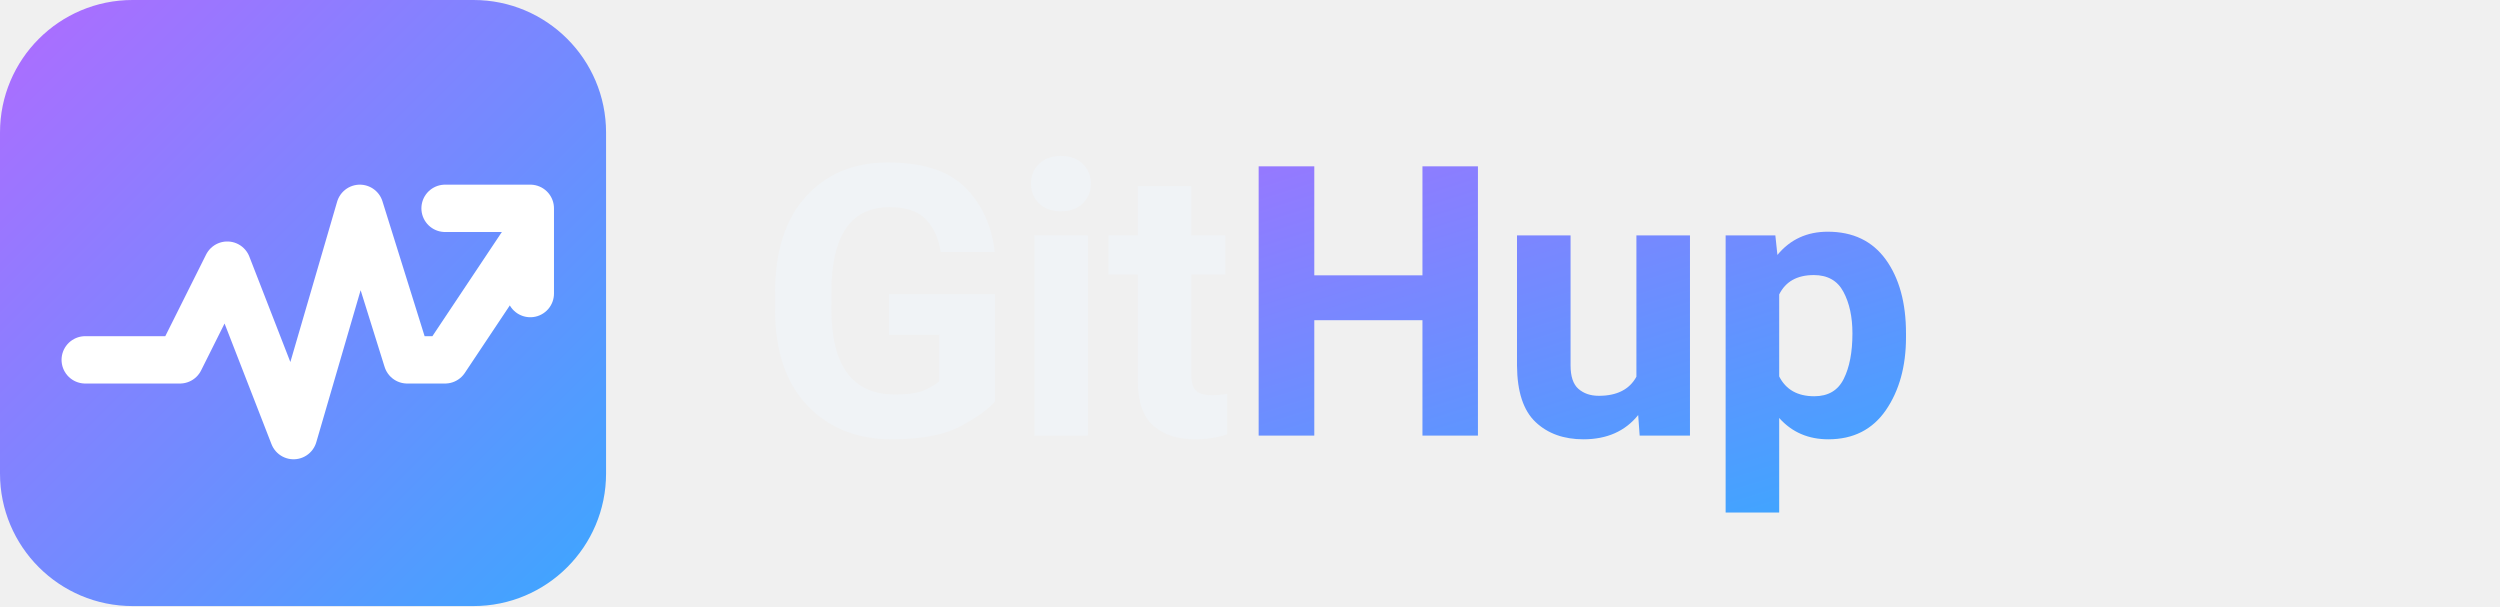
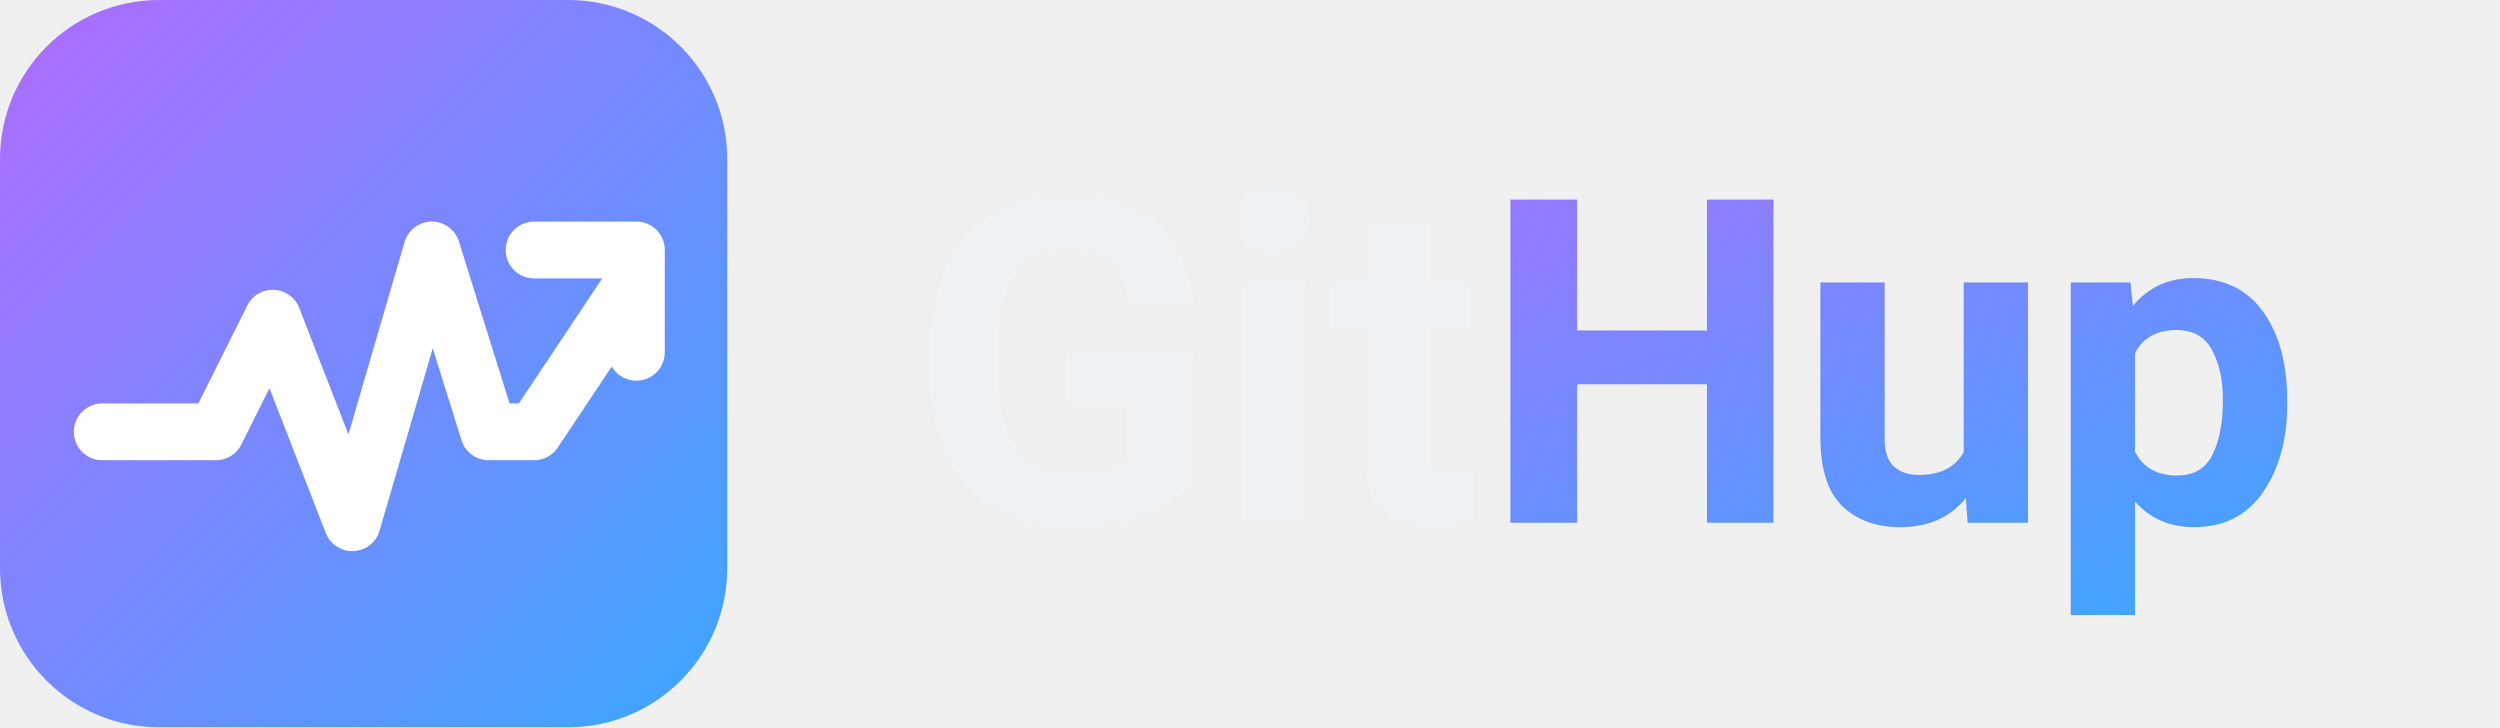
- <svg xmlns="http://www.w3.org/2000/svg" viewBox="0 0 264 64" width="264" height="64" role="img" aria-label="GitHup">
+ <svg xmlns="http://www.w3.org/2000/svg" viewBox="0 0 220 64" width="220" height="64" role="img" aria-label="GitHup">
  <defs>
    <linearGradient id="g" x1="0" y1="0" x2="1" y2="1">
      <stop offset="0" stop-color="#b06bff" />
      <stop offset="1" stop-color="#3ba7ff" />
    </linearGradient>
  </defs>
  <rect width="64" height="64" rx="14" fill="url(#g)" />
  <path d="M9 38h10l5-10 7 18 7-24 5 16h4l8-12" fill="none" stroke="#fff" stroke-width="5" stroke-linecap="round" stroke-linejoin="round" />
  <path d="M47 22h9v9" fill="none" stroke="#fff" stroke-width="5" stroke-linecap="round" stroke-linejoin="round" />
  <text x="80" y="46" font-family="system-ui, -apple-system, 'Segoe UI', Roboto, 'Helvetica Neue', Arial, sans-serif" font-size="40" font-weight="700" letter-spacing="-0.5" fill="#f0f3f6">Git<tspan fill="url(#g)">Hup</tspan>
  </text>
</svg>
